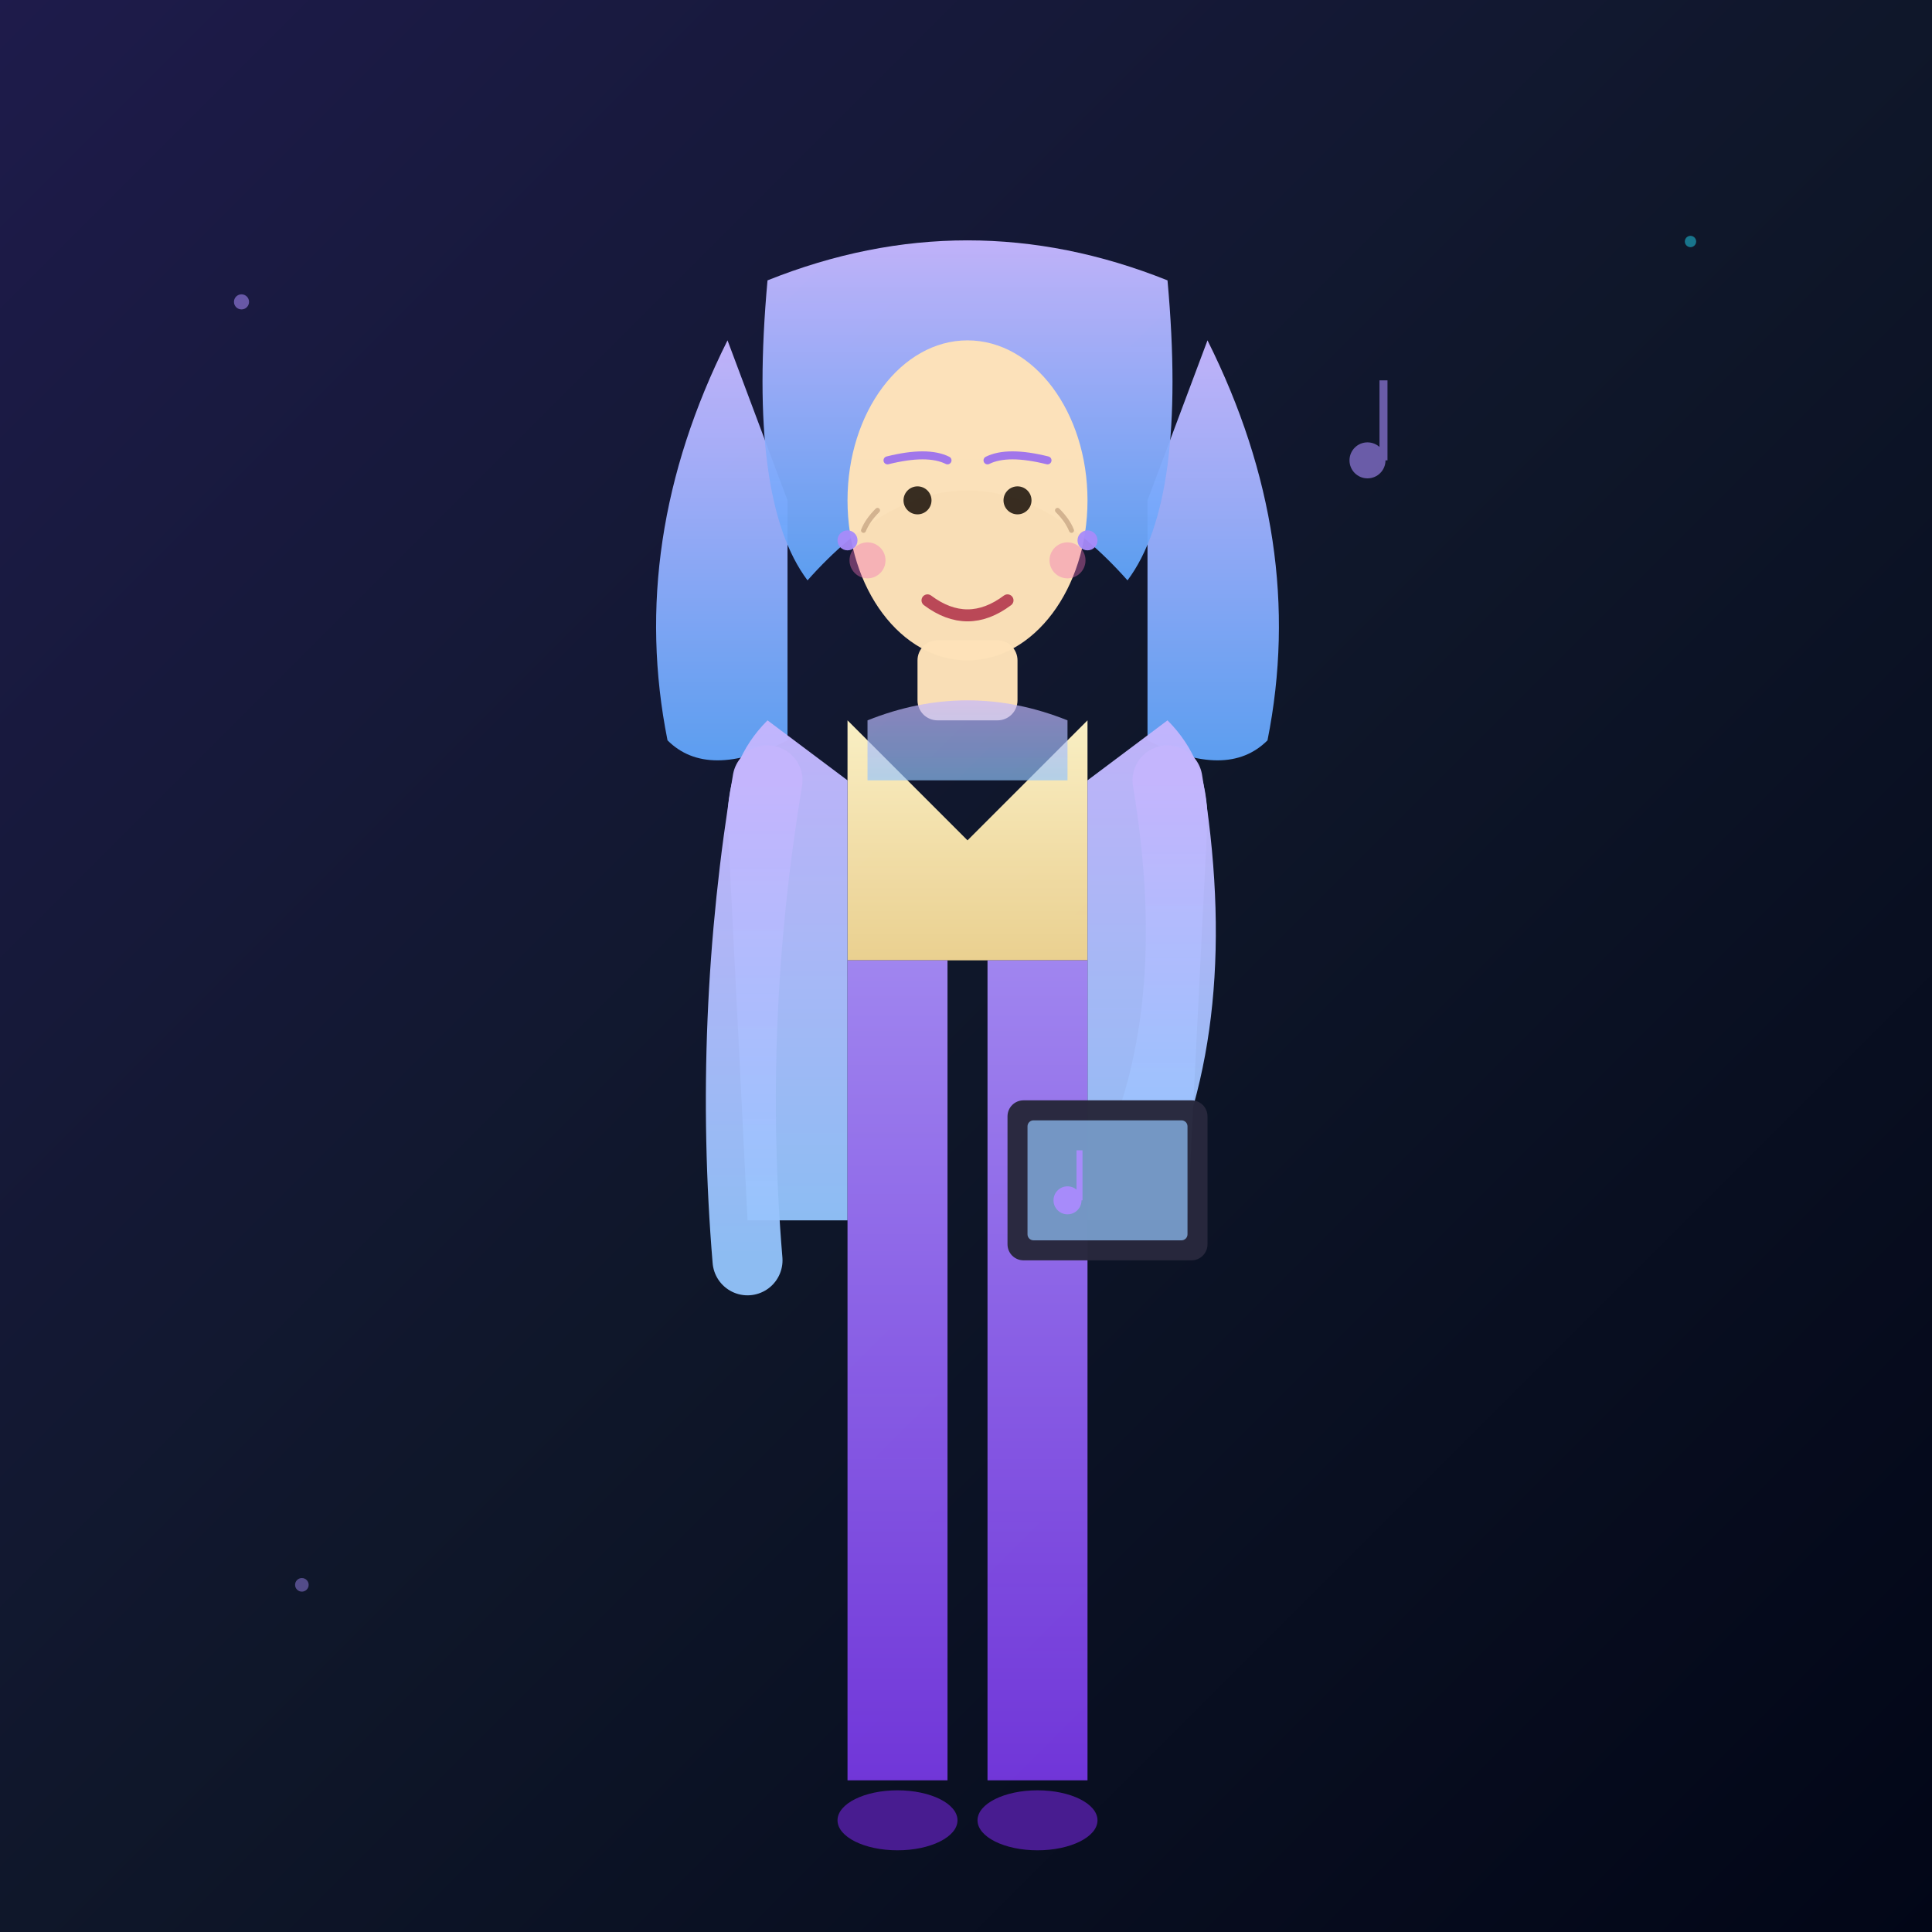
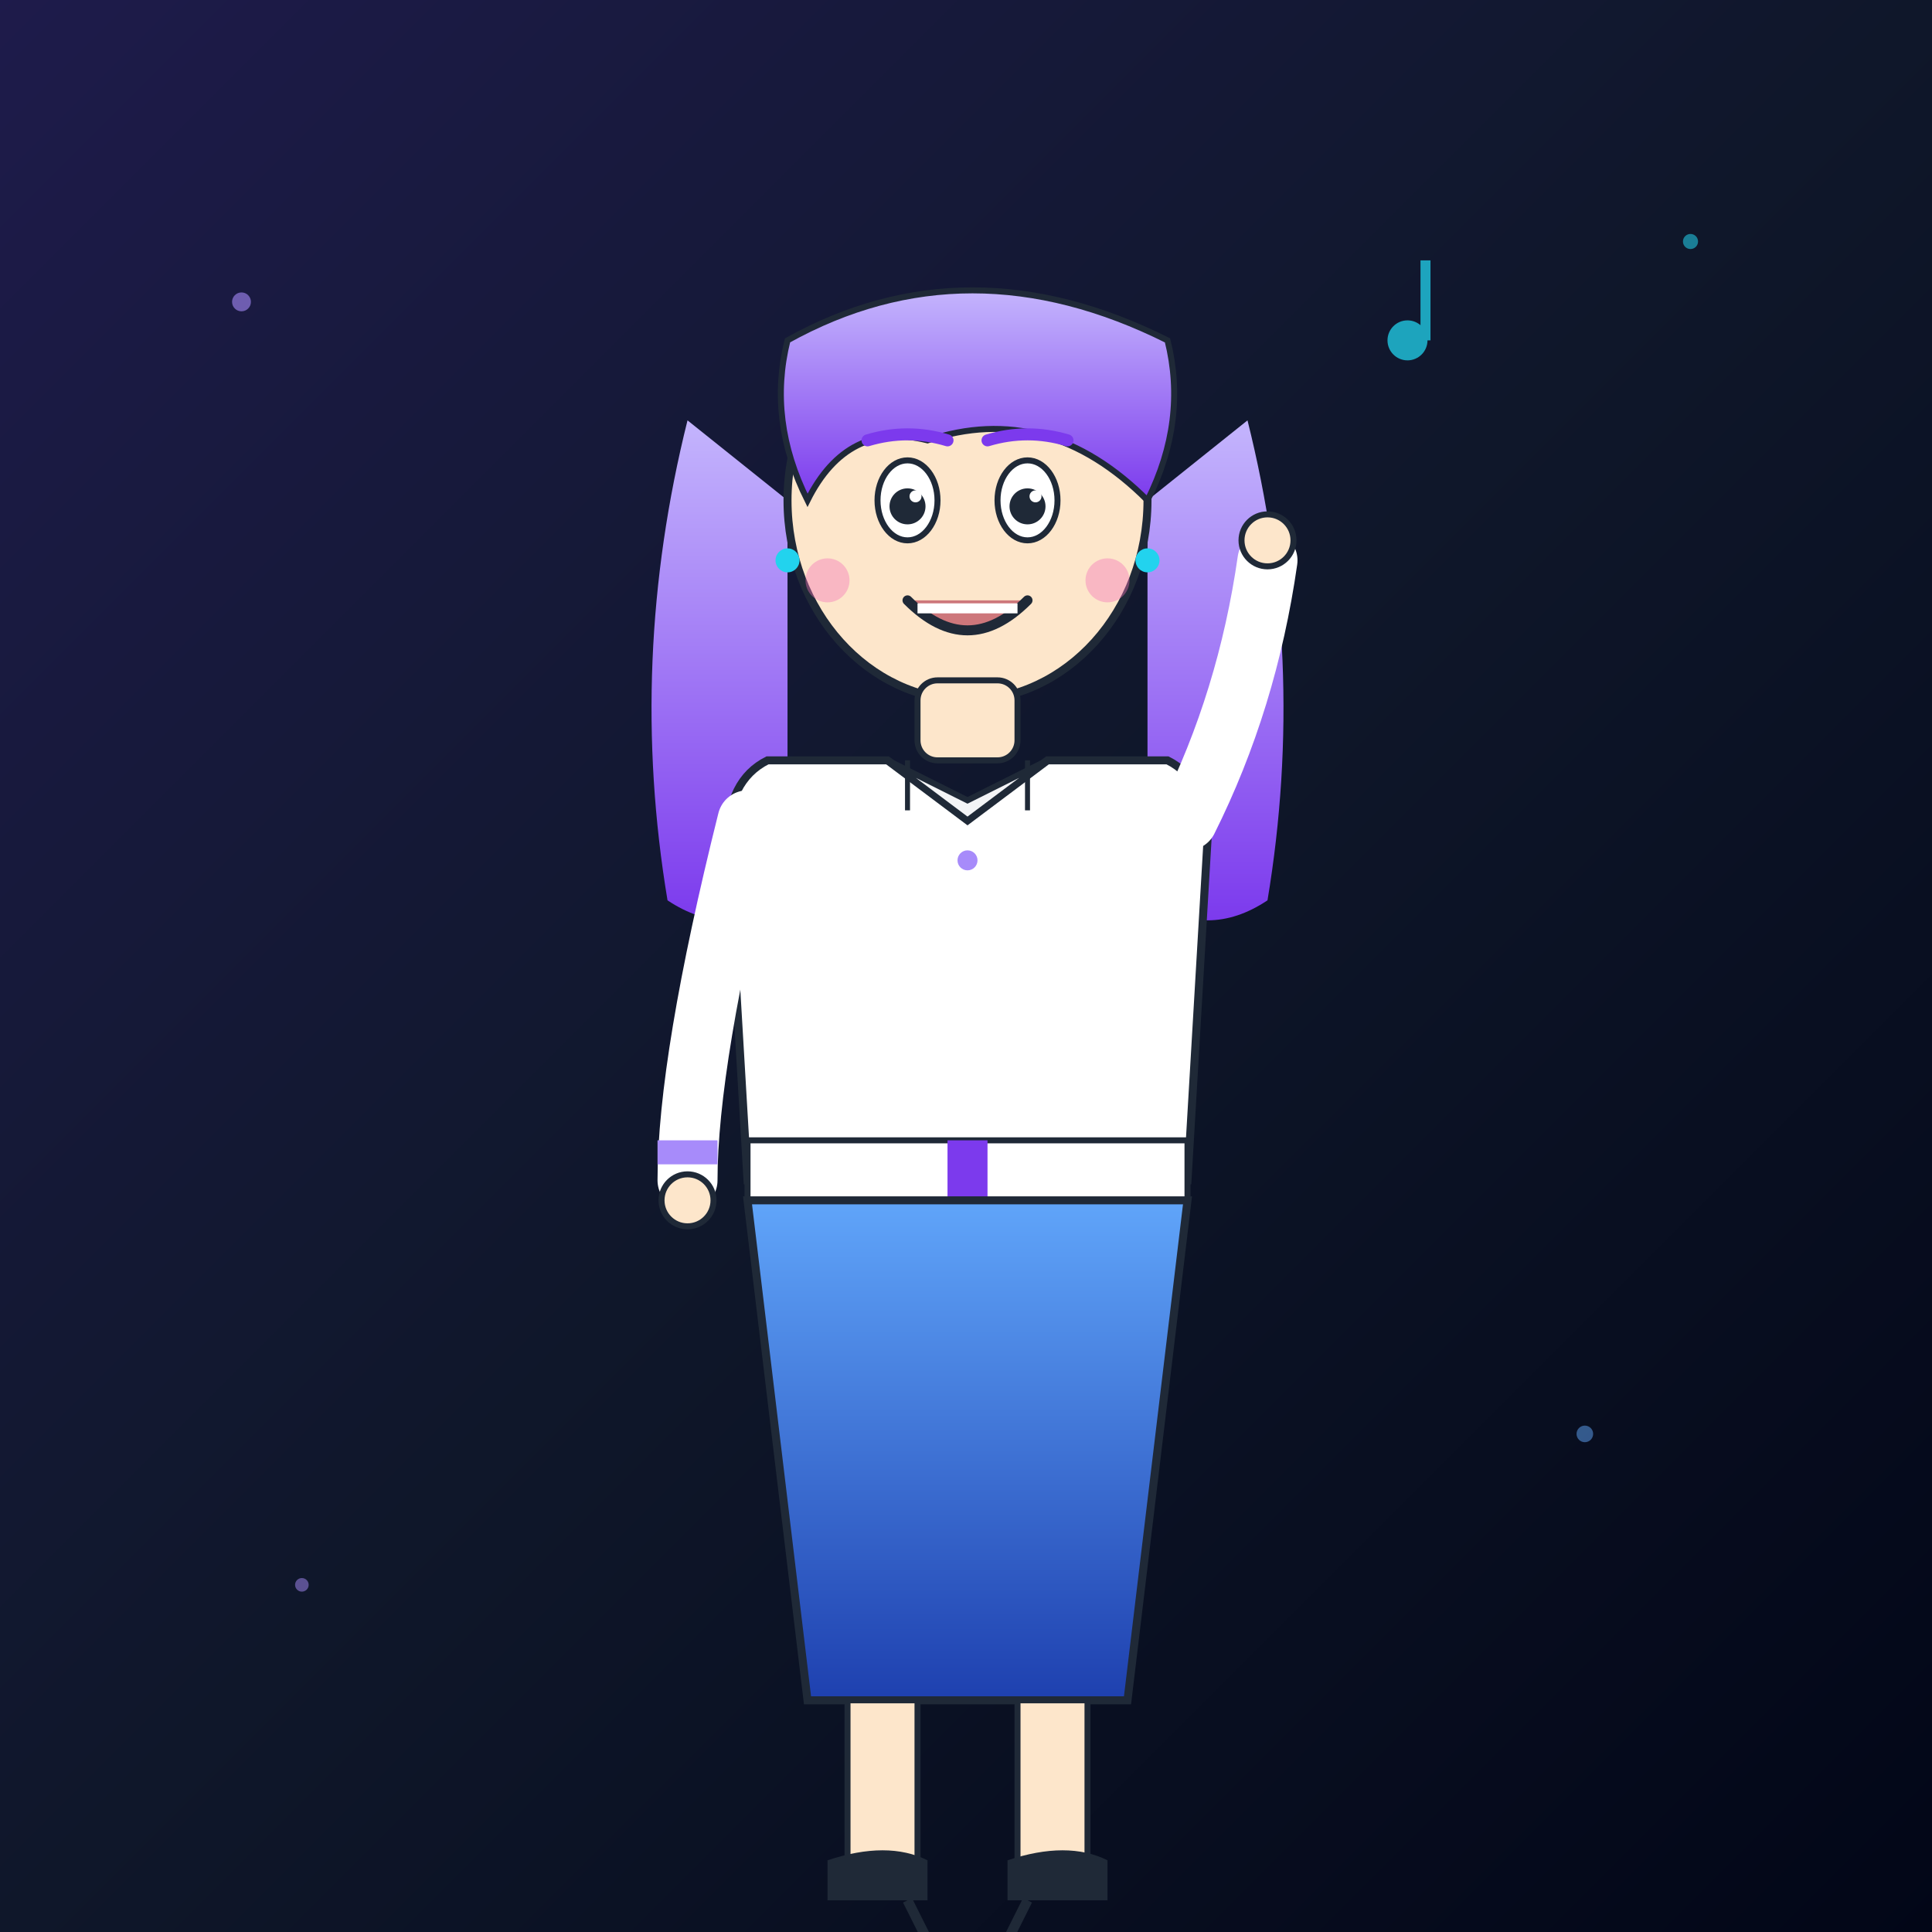
<svg xmlns="http://www.w3.org/2000/svg" width="512" height="512" viewBox="0 0 512 512">
  <defs>
    <linearGradient id="bg" x1="0" y1="0" x2="1" y2="1">
      <stop offset="0%" stop-color="#1e1b4b" />
      <stop offset="50%" stop-color="#0f172a" />
      <stop offset="100%" stop-color="#020617" />
    </linearGradient>
-     <linearGradient id="bizJacket" x1="0" y1="0" x2="0" y2="1">
-       <stop offset="0%" stop-color="rgba(196,181,253,0.98)" />
-       <stop offset="100%" stop-color="rgba(147,197,253,0.95)" />
+     <linearGradient id="bizHair" x1="0" y1="0" x2="0" y2="1">
+       <stop offset="0%" stop-color="#c4b5fd" />
+       <stop offset="100%" stop-color="#7c3aed" />
    </linearGradient>
-     <linearGradient id="bizBlouse" x1="0" y1="0" x2="0" y2="1">
-       <stop offset="0%" stop-color="rgba(254,243,199,0.98)" />
-       <stop offset="100%" stop-color="rgba(253,224,153,0.92)" />
-     </linearGradient>
-     <linearGradient id="bizHair" x1="0" y1="0" x2="0" y2="1">
-       <stop offset="0%" stop-color="rgba(196,181,253,0.98)" />
-       <stop offset="100%" stop-color="rgba(96,165,250,0.95)" />
-     </linearGradient>
-     <linearGradient id="bizTrousers" x1="0" y1="0" x2="0" y2="1">
-       <stop offset="0%" stop-color="rgba(167,139,250,0.95)" />
-       <stop offset="100%" stop-color="rgba(124,58,237,0.90)" />
+     <linearGradient id="bizSkirt" x1="0" y1="0" x2="0" y2="1">
+       <stop offset="0%" stop-color="#60a5fa" />
+       <stop offset="100%" stop-color="#1e40af" />
    </linearGradient>
  </defs>
  <rect width="512" height="512" fill="url(#bg)" />
-   <circle cx="64" cy="80" r="2" fill="#a78bfa" opacity="0.55" />
-   <circle cx="448" cy="64" r="1.5" fill="#22d3ee" opacity="0.5" />
-   <circle cx="80" cy="420" r="1.8" fill="#a78bfa" opacity="0.45" />
+   <circle cx="64" cy="80" r="2.5" fill="#a78bfa" opacity="0.6" />
+   <circle cx="448" cy="64" r="2" fill="#22d3ee" opacity="0.55" />
+   <circle cx="420" cy="380" r="2.2" fill="#60a5fa" opacity="0.5" />
+   <circle cx="80" cy="420" r="1.8" fill="#a78bfa" opacity="0.5" />
  <g transform="translate(108,16) scale(5.3)">
-     <path d="M 16 14 Q 11 24 13 34 Q 15 36 19 34 L 19 22 Z M 40 14 Q 45 24 43 34 Q 41 36 37 34 L 37 22 Z" fill="url(#bizHair)" />
-     <path d="M 18 11 Q 28 7 38 11 Q 39 22 36 26 Q 28 17 20 26 Q 17 22 18 11 Z" fill="url(#bizHair)" />
-     <ellipse cx="28" cy="22" rx="6" ry="8" fill="rgba(254,226,184,0.98)" />
-     <circle cx="25.5" cy="22" r="0.7" fill="rgba(40,30,20,0.92)" />
-     <circle cx="30.5" cy="22" r="0.7" fill="rgba(40,30,20,0.92)" />
-     <path d="M 23.5 22.5 Q 23 23 22.8 23.5" stroke="rgba(150,110,80,0.4)" stroke-width="0.25" fill="none" stroke-linecap="round" />
-     <path d="M 32.5 22.5 Q 33 23 33.2 23.5" stroke="rgba(150,110,80,0.4)" stroke-width="0.25" fill="none" stroke-linecap="round" />
-     <path d="M 24 20 Q 26 19.5 27 20" stroke="rgba(139,92,246,0.8)" stroke-width="0.4" fill="none" stroke-linecap="round" />
-     <path d="M 29 20 Q 30 19.5 32 20" stroke="rgba(139,92,246,0.8)" stroke-width="0.4" fill="none" stroke-linecap="round" />
-     <path d="M 26 27 Q 28 28.5 30 27" stroke="rgba(180,60,80,0.92)" stroke-width="0.6" fill="none" stroke-linecap="round" />
-     <circle cx="23" cy="25" r="0.9" fill="rgba(244,114,182,0.4)" />
-     <circle cx="33" cy="25" r="0.9" fill="rgba(244,114,182,0.4)" />
-     <circle cx="22" cy="24" r="0.5" fill="rgba(167,139,250,0.95)" />
-     <circle cx="34" cy="24" r="0.5" fill="rgba(167,139,250,0.95)" />
-     <rect x="25.5" y="29" width="5" height="4" rx="1" fill="rgba(254,226,184,0.98)" />
-     <path d="M 22 33 L 28 39 L 34 33 L 34 45 L 22 45 Z" fill="url(#bizBlouse)" />
-     <path d="M 18 33 Q 16 35 16 38 L 17 58 L 22 58 L 22 36 Z" fill="url(#bizJacket)" />
-     <path d="M 38 33 Q 40 35 40 38 L 39 58 L 34 58 L 34 36 Z" fill="url(#bizJacket)" />
-     <path d="M 23 33 Q 28 31 33 33 L 33 36 L 23 36 Z" fill="url(#bizJacket)" opacity="0.7" />
-     <path d="M 22 45 L 27 45 L 27 86 L 22 86 Z" fill="url(#bizTrousers)" />
-     <path d="M 29 45 L 34 45 L 34 86 L 29 86 Z" fill="url(#bizTrousers)" />
-     <ellipse cx="24.5" cy="88" rx="3" ry="1.5" fill="rgba(76,29,149,0.95)" />
-     <ellipse cx="31.5" cy="88" rx="3" ry="1.5" fill="rgba(76,29,149,0.95)" />
-     <path d="M 18 36 Q 16 48 17 60" stroke="url(#bizJacket)" stroke-width="3.5" fill="none" stroke-linecap="round" />
-     <path d="M 38 36 Q 40 48 36 56" stroke="url(#bizJacket)" stroke-width="3.5" fill="none" stroke-linecap="round" />
-     <rect x="30" y="52" width="10" height="8" rx="0.8" fill="rgba(40,40,60,0.98)" />
-     <rect x="31" y="53" width="8" height="6" rx="0.3" fill="rgba(147,197,253,0.7)" />
-     <circle cx="33" cy="57" r="0.7" fill="#a78bfa" />
-     <line x1="33.6" y1="57" x2="33.6" y2="54.5" stroke="#a78bfa" stroke-width="0.3" />
-     <g opacity="0.6">
-       <circle cx="48" cy="20" r="0.9" fill="#a78bfa" />
-       <line x1="48.8" y1="20" x2="48.8" y2="16" stroke="#a78bfa" stroke-width="0.4" />
+     <path d="M 14 18 Q 11 30 13 42 Q 16 44 19 42 L 19 22 Z" fill="url(#bizHair)" />
+     <path d="M 42 18 Q 45 30 43 42 Q 40 44 37 42 L 37 22 Z" fill="url(#bizHair)" />
+     <ellipse cx="28" cy="22" rx="9" ry="10" fill="#fde6cb" stroke="#1f2937" stroke-width="0.4" />
+     <path d="M 19 14 Q 28 9 38 14 Q 39 18 37 22 Q 32 17 26 19 Q 22 18 20 22 Q 18 18 19 14 Z" fill="url(#bizHair)" stroke="#1f2937" stroke-width="0.3" />
+     <ellipse cx="25" cy="22" rx="1.5" ry="2" fill="#fff" stroke="#1f2937" stroke-width="0.3" />
+     <ellipse cx="31" cy="22" rx="1.5" ry="2" fill="#fff" stroke="#1f2937" stroke-width="0.3" />
+     <circle cx="25" cy="22.3" r="0.9" fill="#1f2937" />
+     <circle cx="31" cy="22.3" r="0.9" fill="#1f2937" />
+     <circle cx="25.4" cy="21.8" r="0.3" fill="#fff" />
+     <circle cx="31.4" cy="21.8" r="0.3" fill="#fff" />
+     <path d="M 23 19 Q 25 18.4 27 19" stroke="#7c3aed" stroke-width="0.6" fill="none" stroke-linecap="round" />
+     <path d="M 29 19 Q 31 18.4 33 19" stroke="#7c3aed" stroke-width="0.6" fill="none" stroke-linecap="round" />
+     <circle cx="21" cy="26" r="1.1" fill="rgba(244,114,182,0.4)" />
+     <circle cx="35" cy="26" r="1.1" fill="rgba(244,114,182,0.4)" />
+     <path d="M 25 27 Q 28 30 31 27" stroke="#1f2937" stroke-width="0.5" fill="rgba(180,60,80,0.65)" stroke-linecap="round" />
+     <path d="M 25.5 27.4 L 30.5 27.4" stroke="#fff" stroke-width="0.5" />
+     <circle cx="19" cy="25" r="0.6" fill="#22d3ee" />
+     <circle cx="37" cy="25" r="0.6" fill="#22d3ee" />
+     <rect x="25.5" y="31" width="5" height="4" rx="1" fill="#fde6cb" stroke="#1f2937" stroke-width="0.3" />
+     <path d="M 18 35 Q 16 36 16 39 L 17 56 L 39 56 L 40 39 Q 40 36 38 35 L 32 35 L 28 38 L 24 35 Z" fill="#ffffff" stroke="#1f2937" stroke-width="0.4" />
+     <path d="M 24 35 L 28 38 L 32 35 L 31 35.5 L 28 37 L 25 35.5 Z" fill="#f3f4f6" stroke="#1f2937" stroke-width="0.3" />
+     <path d="M 25 35 L 25 37.5" stroke="#1f2937" stroke-width="0.25" />
+     <path d="M 31 35 L 31 37.5" stroke="#1f2937" stroke-width="0.25" />
+     <circle cx="28" cy="40" r="0.5" fill="#a78bfa" />
+     <rect x="17" y="54" width="22" height="3" fill="#ffffff" stroke="#1f2937" stroke-width="0.3" />
+     <rect x="27" y="54" width="2" height="3" fill="#7c3aed" />
+     <path d="M 17 57 L 39 57 L 36 82 L 20 82 Z" fill="url(#bizSkirt)" stroke="#1f2937" stroke-width="0.4" />
+     <rect x="22" y="82" width="3.5" height="8" fill="#fde6cb" stroke="#1f2937" stroke-width="0.3" />
+     <rect x="30.5" y="82" width="3.5" height="8" fill="#fde6cb" stroke="#1f2937" stroke-width="0.3" />
+     <path d="M 21 90 Q 24 89 26 90 L 26 92 L 21 92 Z" fill="#1f2937" />
+     <path d="M 30 90 Q 33 89 35 90 L 35 92 L 30 92 Z" fill="#1f2937" />
+     <path d="M 25 92 L 26 94" stroke="#1f2937" stroke-width="0.5" />
+     <path d="M 31 92 L 30 94" stroke="#1f2937" stroke-width="0.5" />
+     <path d="M 17 38 Q 14 50 14 56" stroke="#ffffff" stroke-width="3" fill="none" stroke-linecap="round" />
+     <circle cx="14" cy="57" r="1.3" fill="#fde6cb" stroke="#1f2937" stroke-width="0.3" />
+     <rect x="12.5" y="54" width="3" height="1.2" fill="#a78bfa" />
+     <path d="M 39 38 Q 42 32 43 25" stroke="#ffffff" stroke-width="3" fill="none" stroke-linecap="round" />
+     <circle cx="43" cy="24" r="1.3" fill="#fde6cb" stroke="#1f2937" stroke-width="0.3" />
+     <g opacity="0.75">
+       <circle cx="50" cy="14" r="1" fill="#22d3ee" />
+       <line x1="50.9" y1="14" x2="50.9" y2="10" stroke="#22d3ee" stroke-width="0.5" />
    </g>
  </g>
</svg>
